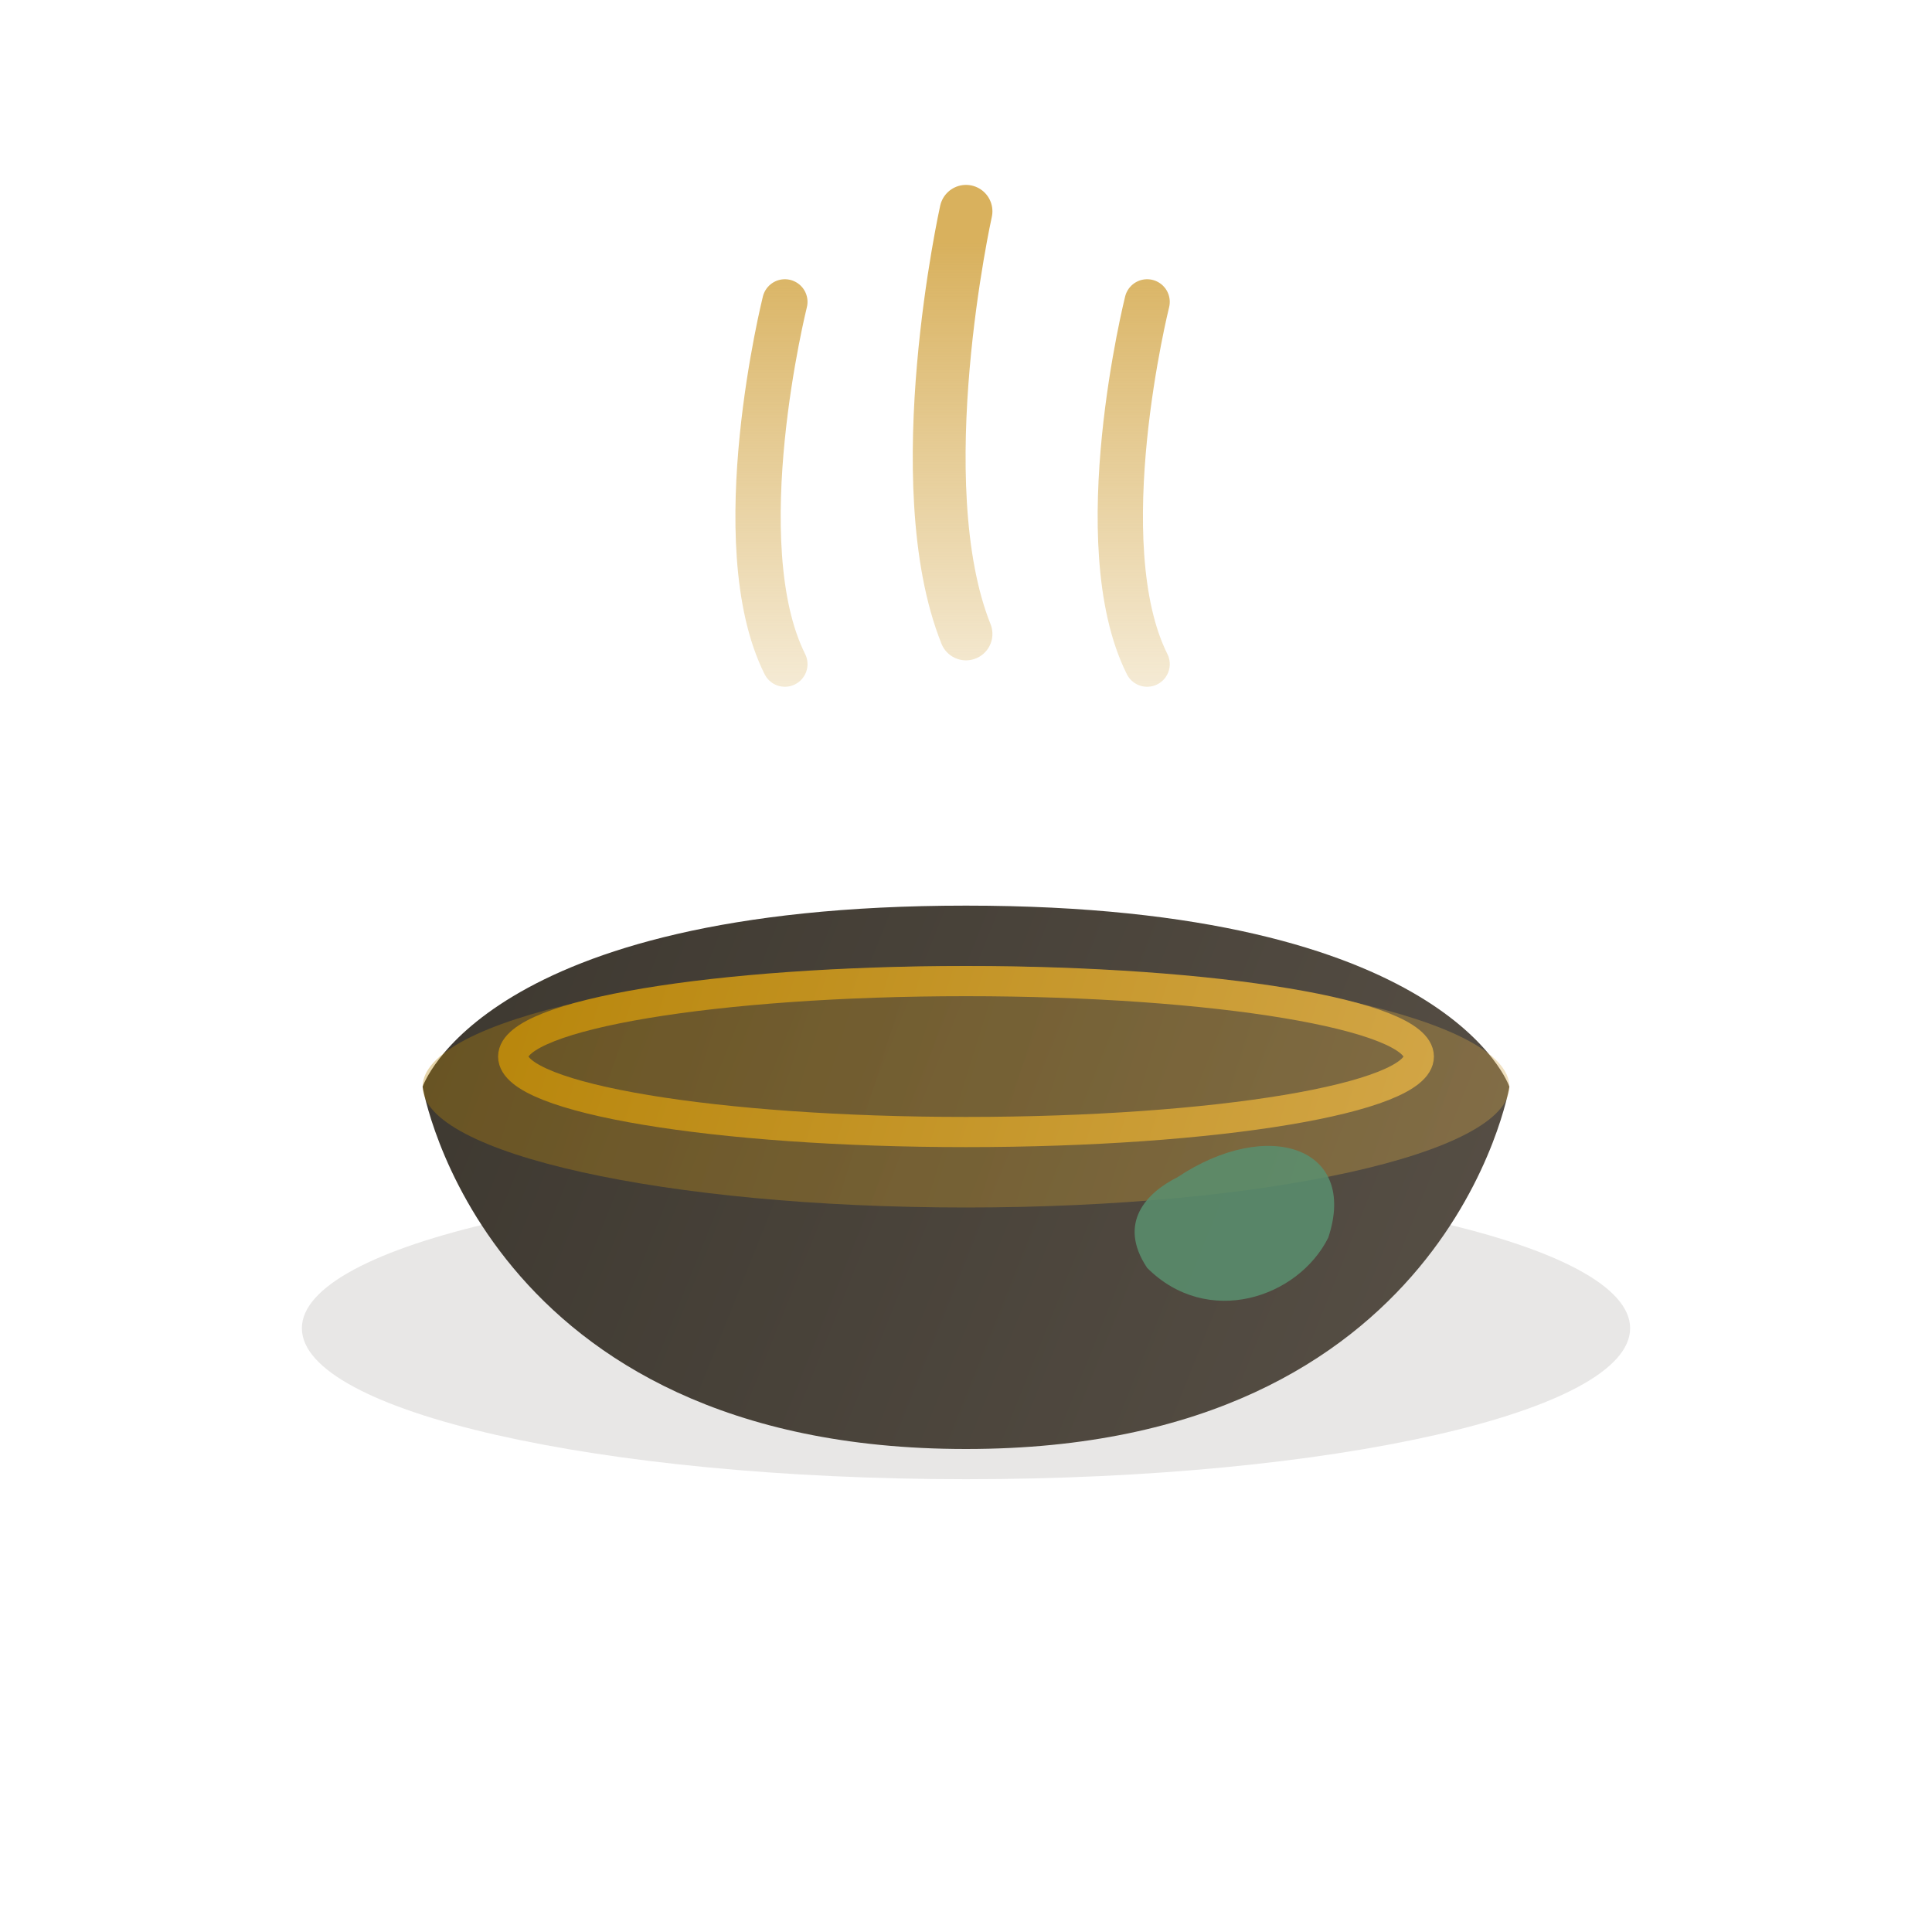
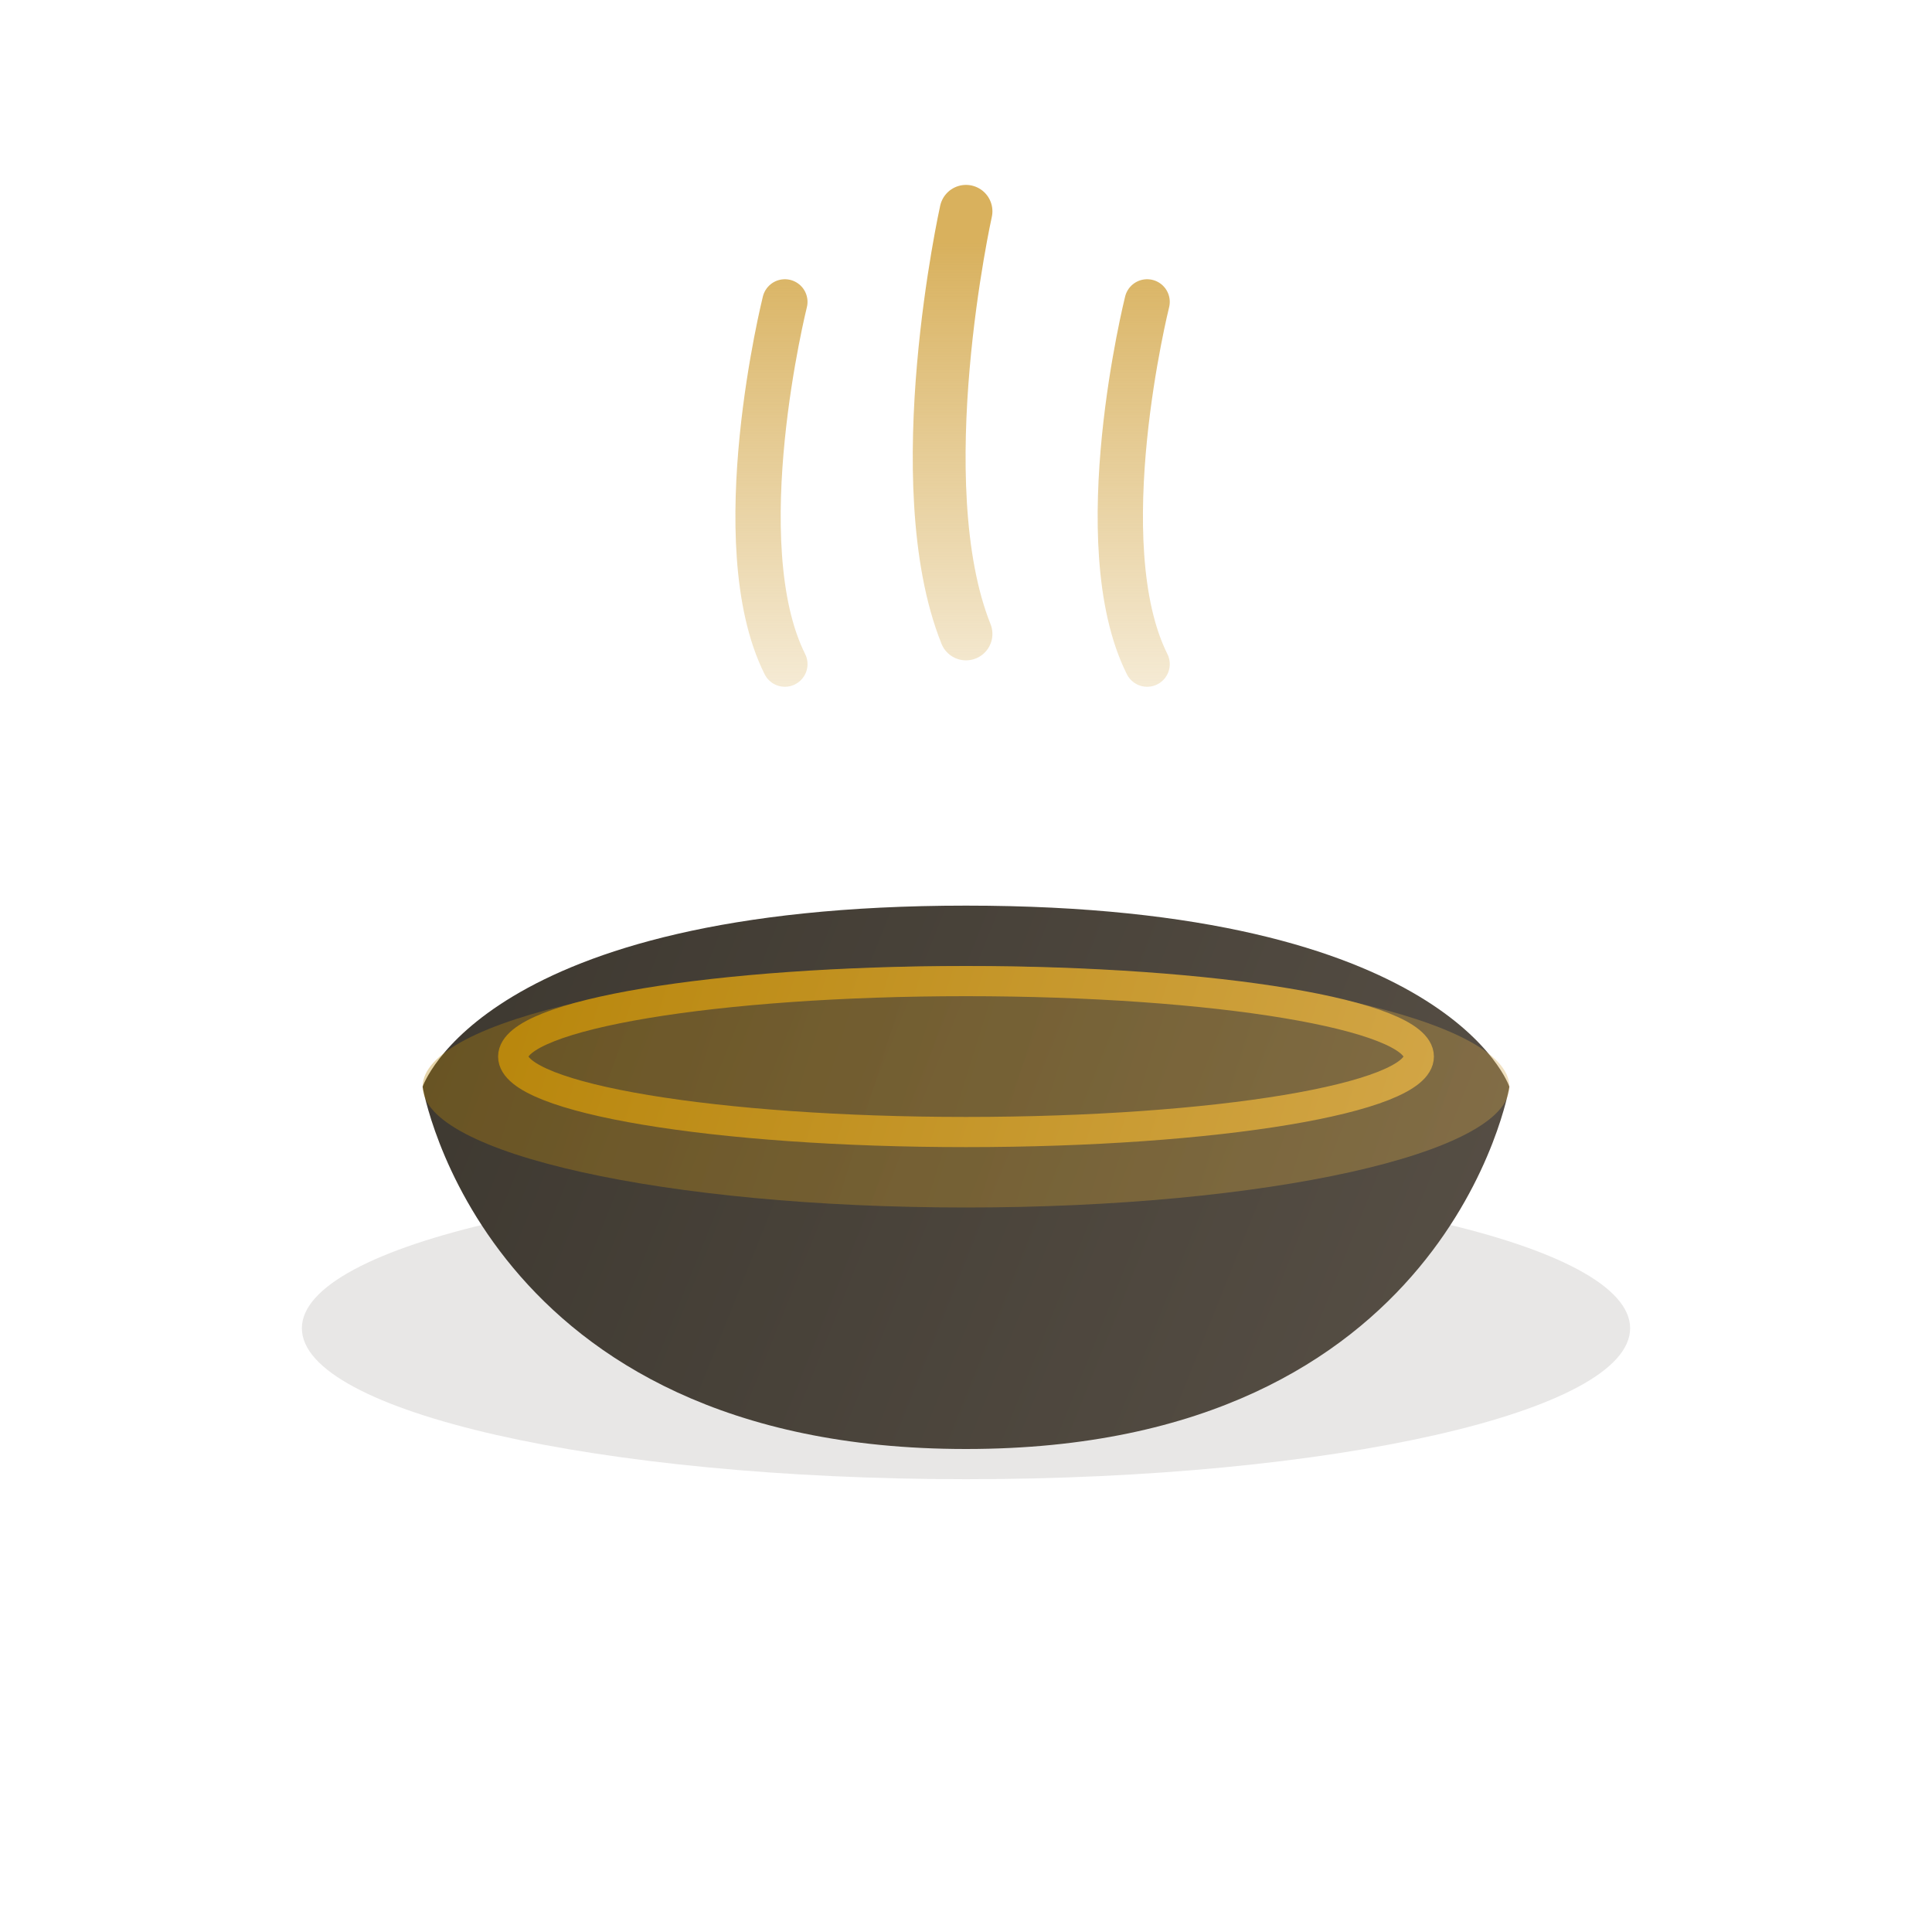
<svg xmlns="http://www.w3.org/2000/svg" viewBox="0 0 128 128" fill="none">
  <defs>
    <linearGradient id="bowl" x1="24" y1="72" x2="104" y2="104" gradientUnits="userSpaceOnUse">
      <stop stop-color="#3D3830" />
      <stop offset="1" stop-color="#5A5248" />
    </linearGradient>
    <linearGradient id="steam" x1="64" y1="16" x2="64" y2="56" gradientUnits="userSpaceOnUse">
      <stop stop-color="#D4A84B" stop-opacity="0.9" />
      <stop offset="1" stop-color="#D4A84B" stop-opacity="0" />
    </linearGradient>
    <linearGradient id="rim" x1="32" y1="68" x2="96" y2="88" gradientUnits="userSpaceOnUse">
      <stop stop-color="#B8860B" />
      <stop offset="1" stop-color="#D4A84B" />
    </linearGradient>
  </defs>
  <path d="M52 20C52 20 48 36 52 44" stroke="url(#steam)" stroke-width="3" stroke-linecap="round" />
  <path d="M64 14C64 14 60 32 64 42" stroke="url(#steam)" stroke-width="3.5" stroke-linecap="round" />
  <path d="M76 20C76 20 72 36 76 44" stroke="url(#steam)" stroke-width="3" stroke-linecap="round" />
  <ellipse cx="64" cy="88" rx="44" ry="10" fill="#3D3830" fill-opacity="0.12" />
  <path d="M28 72C28 72 32 96 64 96C96 96 100 72 100 72C100 72 96 60 64 60C32 60 28 72 28 72Z" fill="url(#bowl)" />
  <ellipse cx="64" cy="72" rx="36" ry="8" fill="url(#rim)" fill-opacity="0.35" />
  <ellipse cx="64" cy="70" rx="30" ry="5" stroke="url(#rim)" stroke-width="2" fill="none" />
-   <path d="M78 78C84 74 90 76 88 82C86 86 80 88 76 84C74 81 76 79 78 78Z" fill="#5A8F6F" fill-opacity="0.85" />
</svg>
